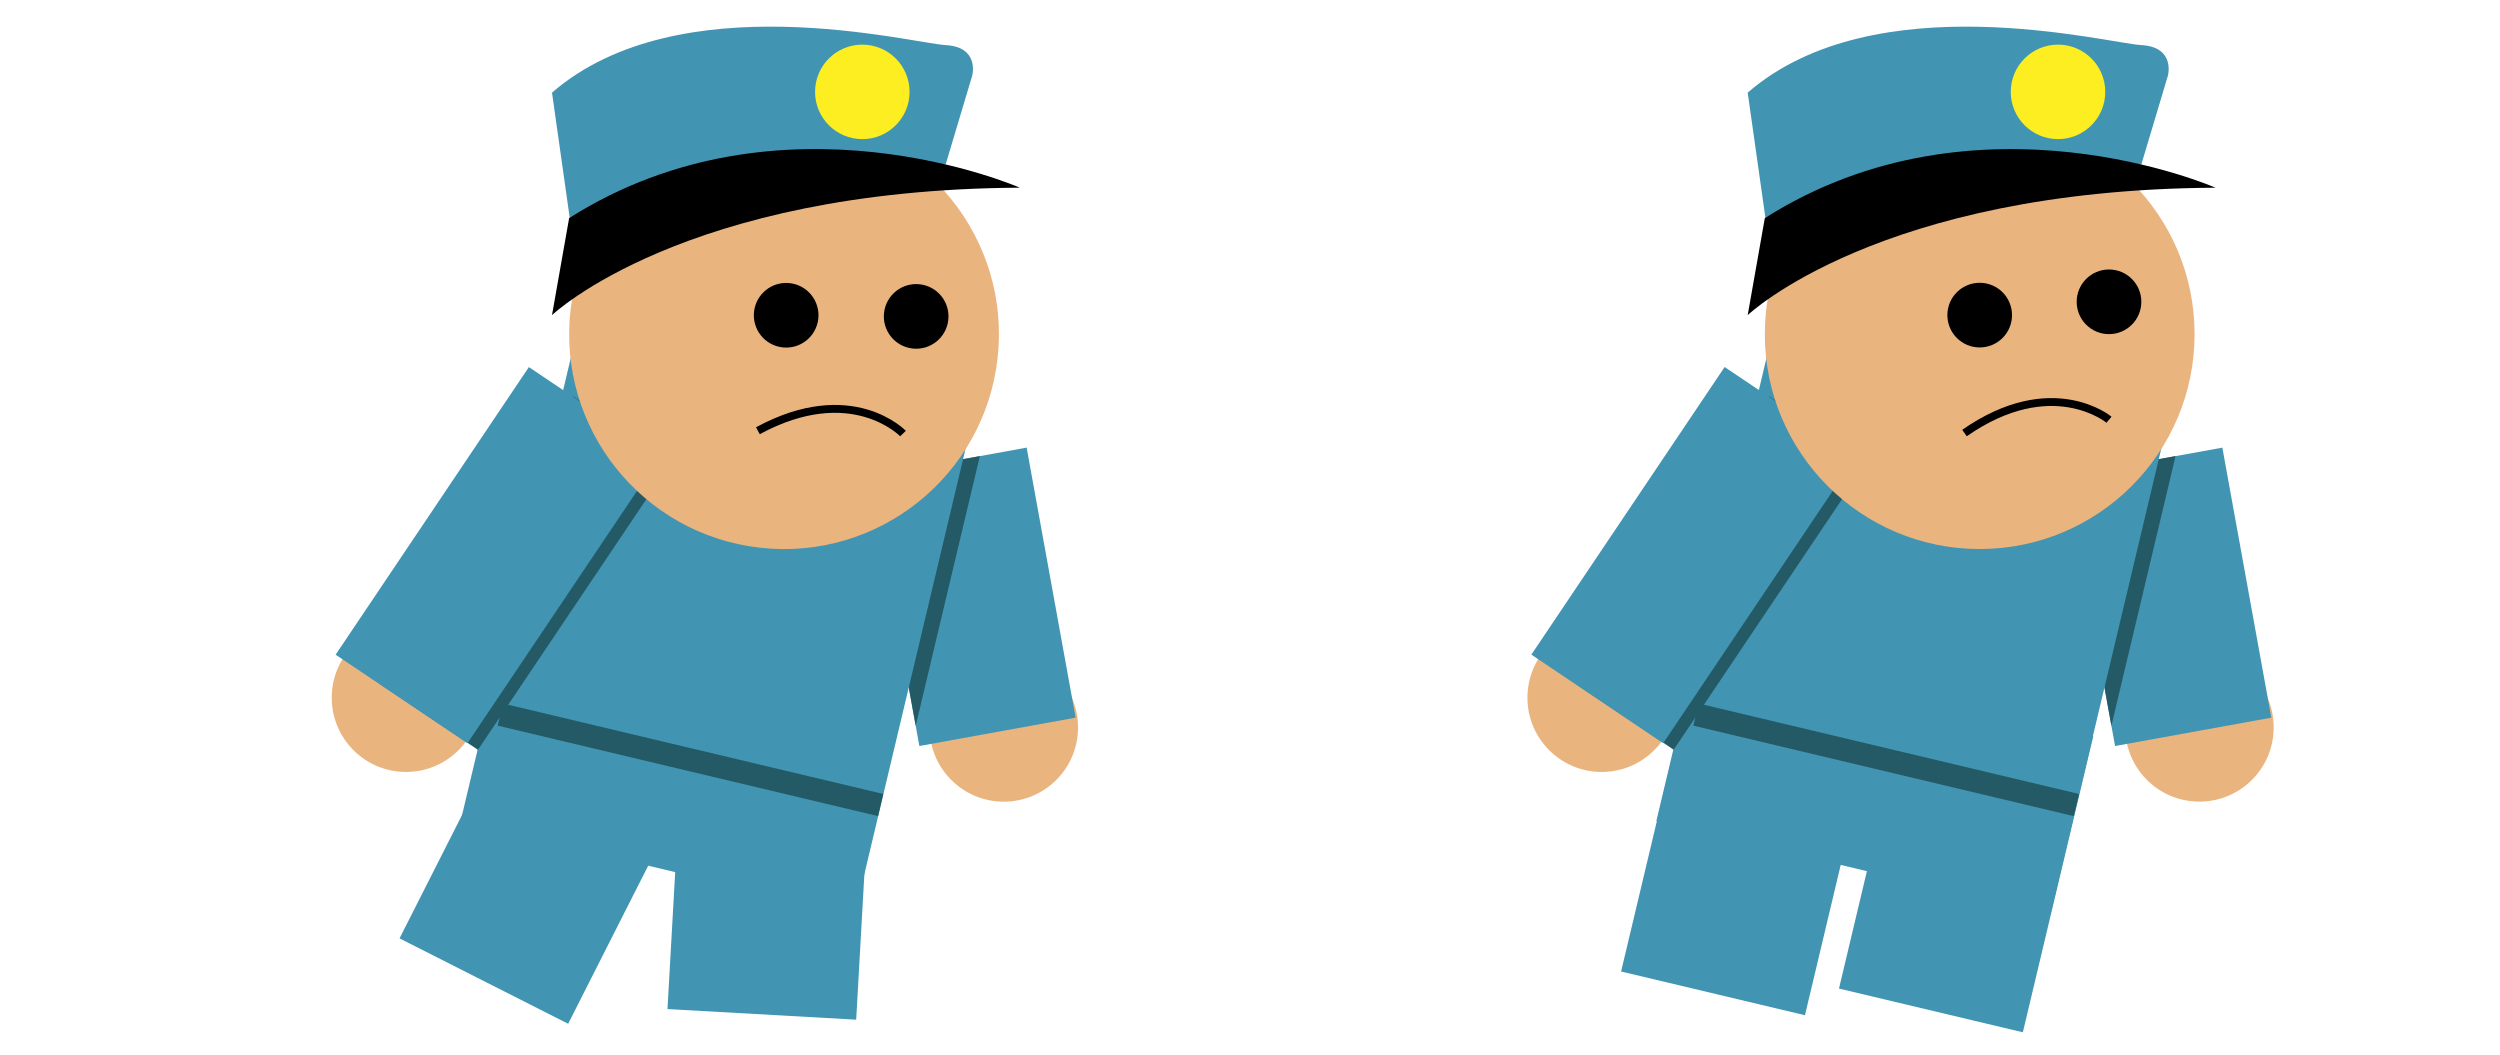
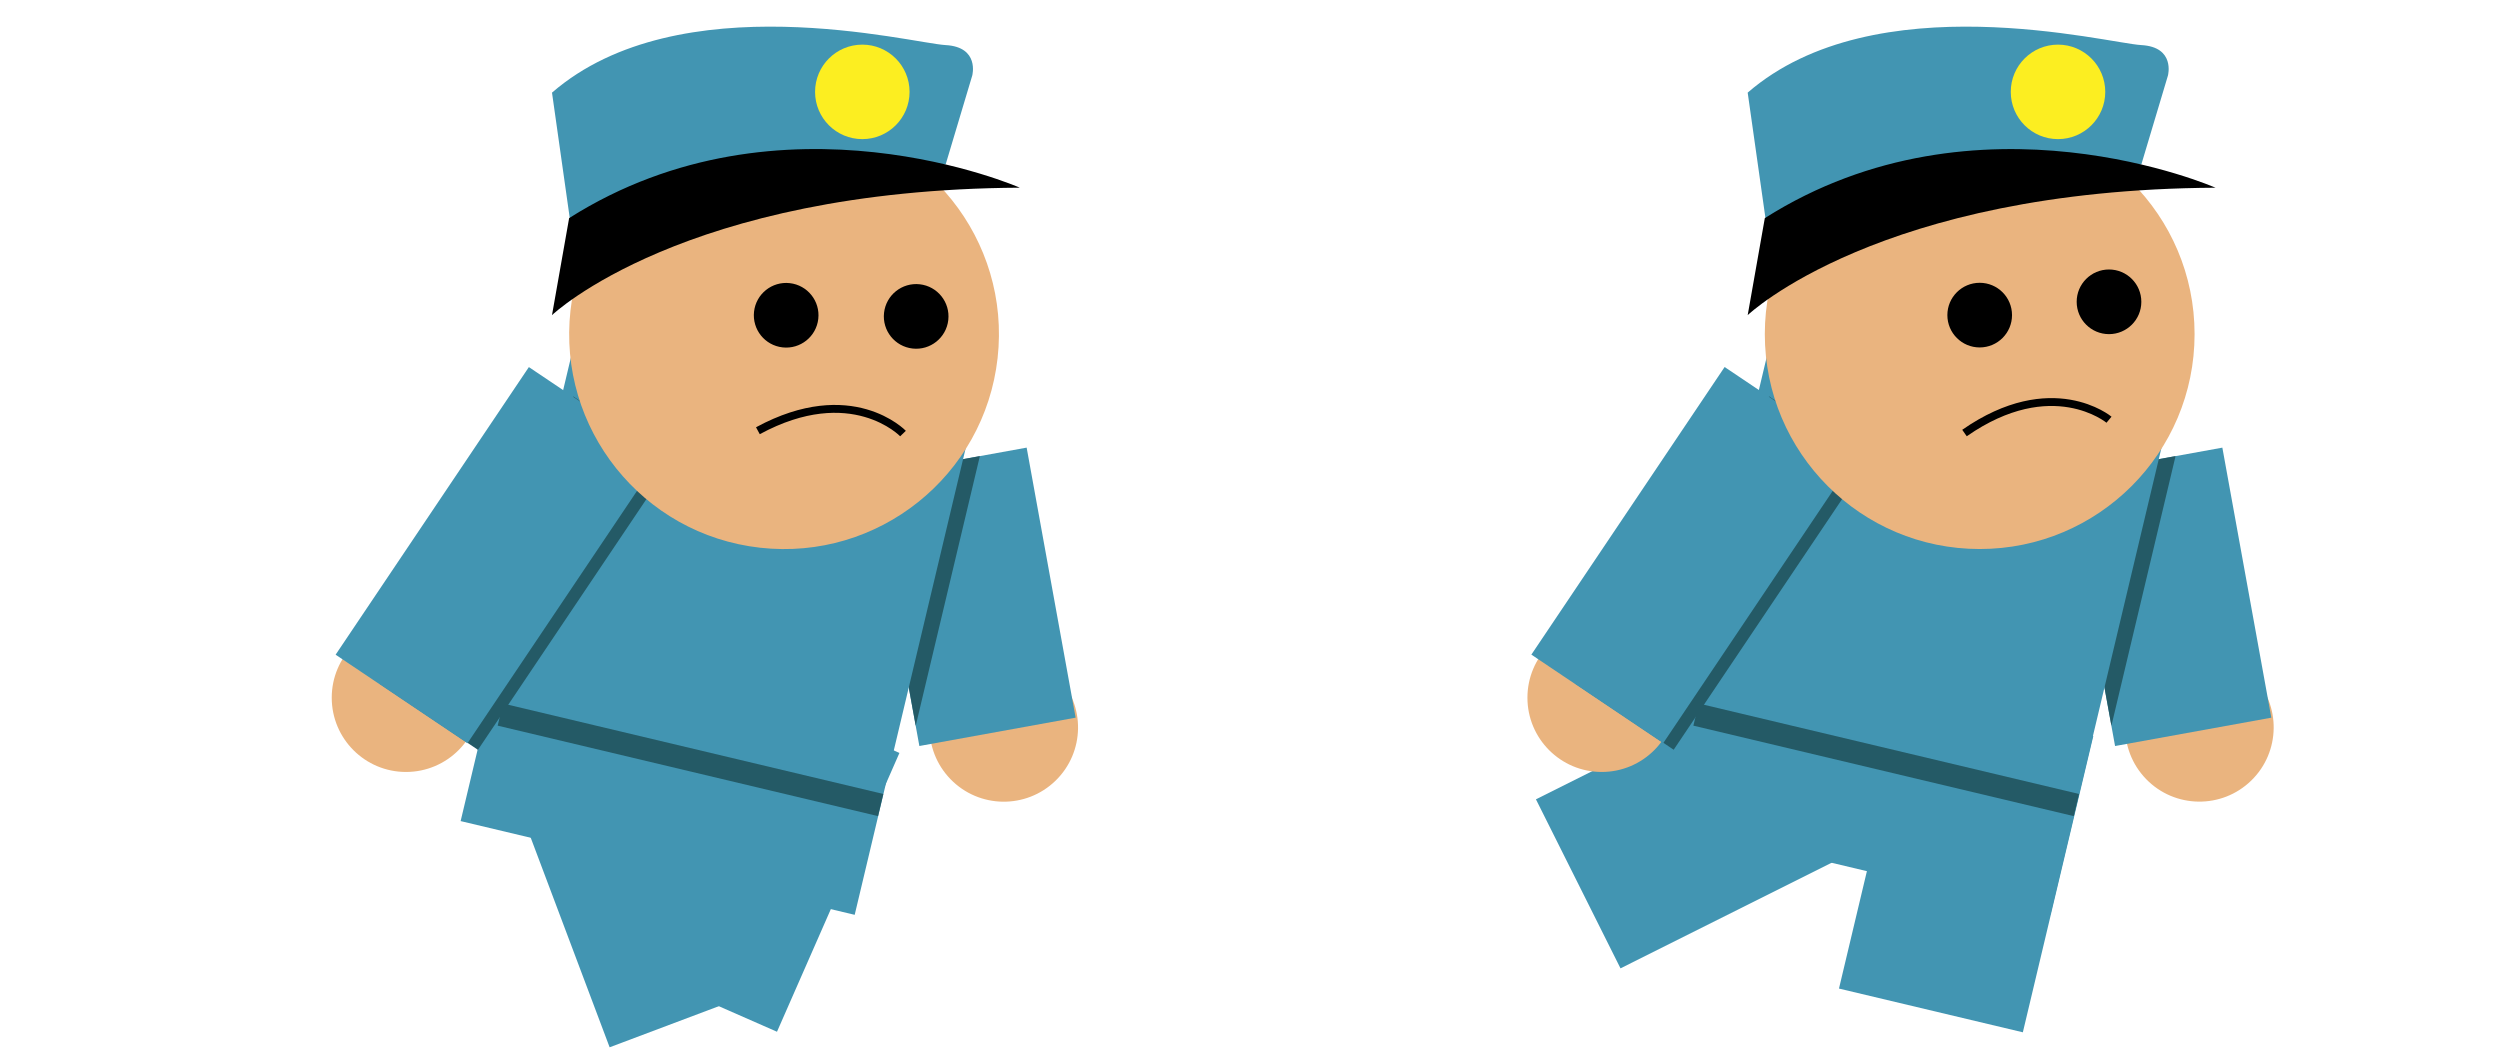
<svg xmlns="http://www.w3.org/2000/svg" width="1904.75" height="803.75" viewBox="0 0 1904.75 803.75">
  <defs>
    <style>.cls-1{fill:#4295b2;}.cls-2{fill:#eab47f;}.cls-3{fill:#245a66;}.cls-4{fill:none;stroke:#000;stroke-miterlimit:10;stroke-width:6px;}.cls-5{fill:#fcee21;}</style>
  </defs>
  <g id="Layer_5" data-name="Layer 5">
    <rect class="cls-1" x="1426" y="541" width="144" height="232" transform="translate(192.7 -328.82) rotate(13.38)" />
-     <rect class="cls-1" x="1260" y="528" width="144" height="232" transform="translate(185.18 -290.76) rotate(13.38)" />
+     <rect class="cls-1" x="1234.28" y="505.49" width="144" height="232" transform="translate(1277.5 -824.81) rotate(63.42)" />
    <circle class="cls-2" cx="1675.8" cy="554.3" r="56.58" transform="translate(87.77 1324.83) rotate(-44.19)" />
    <rect class="cls-1" x="1591.84" y="350.14" width="121" height="209.1" transform="translate(-54.62 302.21) rotate(-10.28)" />
    <polygon class="cls-3" points="1657.56 347.49 1574.15 362.62 1608.68 552.99 1657.56 347.49" />
    <rect class="cls-1" x="1301.47" y="288.71" width="308.61" height="377.71" transform="translate(150.03 -323.92) rotate(13.38)" />
    <rect class="cls-3" x="1428.42" y="429.95" width="17.35" height="297.9" transform="translate(2332.84 -685.22) rotate(103.38)" />
    <circle class="cls-2" cx="1220.33" cy="531.58" r="56.58" />
    <rect class="cls-3" x="1266.55" y="304.7" width="89.8" height="264" transform="translate(466.58 -657.29) rotate(33.9)" />
    <rect class="cls-1" x="1230" y="291" width="121" height="264" transform="translate(455.38 -647.93) rotate(33.9)" />
    <circle class="cls-2" cx="1508.33" cy="254.58" r="163.72" />
    <circle cx="1606.85" cy="229.95" r="24.63" />
    <circle cx="1508.33" cy="240.09" r="24.63" />
    <path class="cls-4" d="M1606.85,319.78s-43.47-36.22-110.11,10.14" />
    <path class="cls-1" d="M1631.48,125.32l20.28-67.79s5.8-21.73-20.28-23.18-202.84-47.81-299.92,36.22L1349,193.73S1541.65,126.46,1631.48,125.32Z" />
    <path d="M1331.57,240.09s100-95.63,356.42-97.07c0,0-181.11-79.69-343.38,23.18Z" />
    <circle class="cls-5" cx="1568" cy="70" r="36" />
-     <rect class="cls-1" x="515" y="541" width="144" height="232" transform="translate(37.79 -31.9) rotate(3.22)" />
-     <rect class="cls-1" x="349" y="528" width="144" height="232" transform="translate(336.44 -120.74) rotate(26.86)" />
+     <rect class="cls-1" x="500.77" y="534.9" width="144" height="232" transform="translate(835.4 1477.2) rotate(-156.29)" />
+     <rect class="cls-1" x="419" y="548" width="144" height="232" transform="translate(-202.47 215.58) rotate(-20.63)" />
    <circle class="cls-2" cx="764.8" cy="554.3" r="56.58" transform="translate(-169.97 689.88) rotate(-44.19)" />
    <rect class="cls-1" x="680.84" y="350.14" width="121" height="209.1" transform="translate(-69.25 139.62) rotate(-10.28)" />
    <polygon class="cls-3" points="746.56 347.49 663.15 362.62 697.68 552.99 746.56 347.49" />
    <rect class="cls-1" x="390.47" y="288.71" width="308.61" height="377.71" transform="translate(125.3 -113.1) rotate(13.38)" />
    <rect class="cls-3" x="517.42" y="429.95" width="17.35" height="297.9" transform="translate(1211.02 201.05) rotate(103.38)" />
    <circle class="cls-2" cx="309.33" cy="531.58" r="56.58" />
    <rect class="cls-3" x="355.55" y="304.7" width="89.8" height="264" transform="translate(311.69 -149.12) rotate(33.9)" />
    <rect class="cls-1" x="319" y="291" width="121" height="264" transform="translate(300.48 -139.77) rotate(33.9)" />
    <circle class="cls-2" cx="597.33" cy="254.58" r="163.72" transform="translate(277.99 819.95) rotate(-83.62)" />
    <circle cx="697.98" cy="241.05" r="24.63" transform="translate(380.91 907.94) rotate(-83.62)" />
    <circle cx="598.94" cy="240.18" r="24.63" transform="translate(293.73 808.74) rotate(-83.62)" />
    <path class="cls-4" d="M688,330.32s-39.17-40.82-110.56-2.15" />
    <path class="cls-1" d="M720.48,125.32l20.28-67.79s5.8-21.73-20.28-23.18S517.64-13.46,420.57,70.58L438,193.73S630.65,126.46,720.48,125.32Z" />
    <path d="M420.57,240.09S520.54,144.47,777,143c0,0-181.11-79.69-343.38,23.18Z" />
    <circle class="cls-5" cx="657" cy="70" r="36" />
  </g>
</svg>
